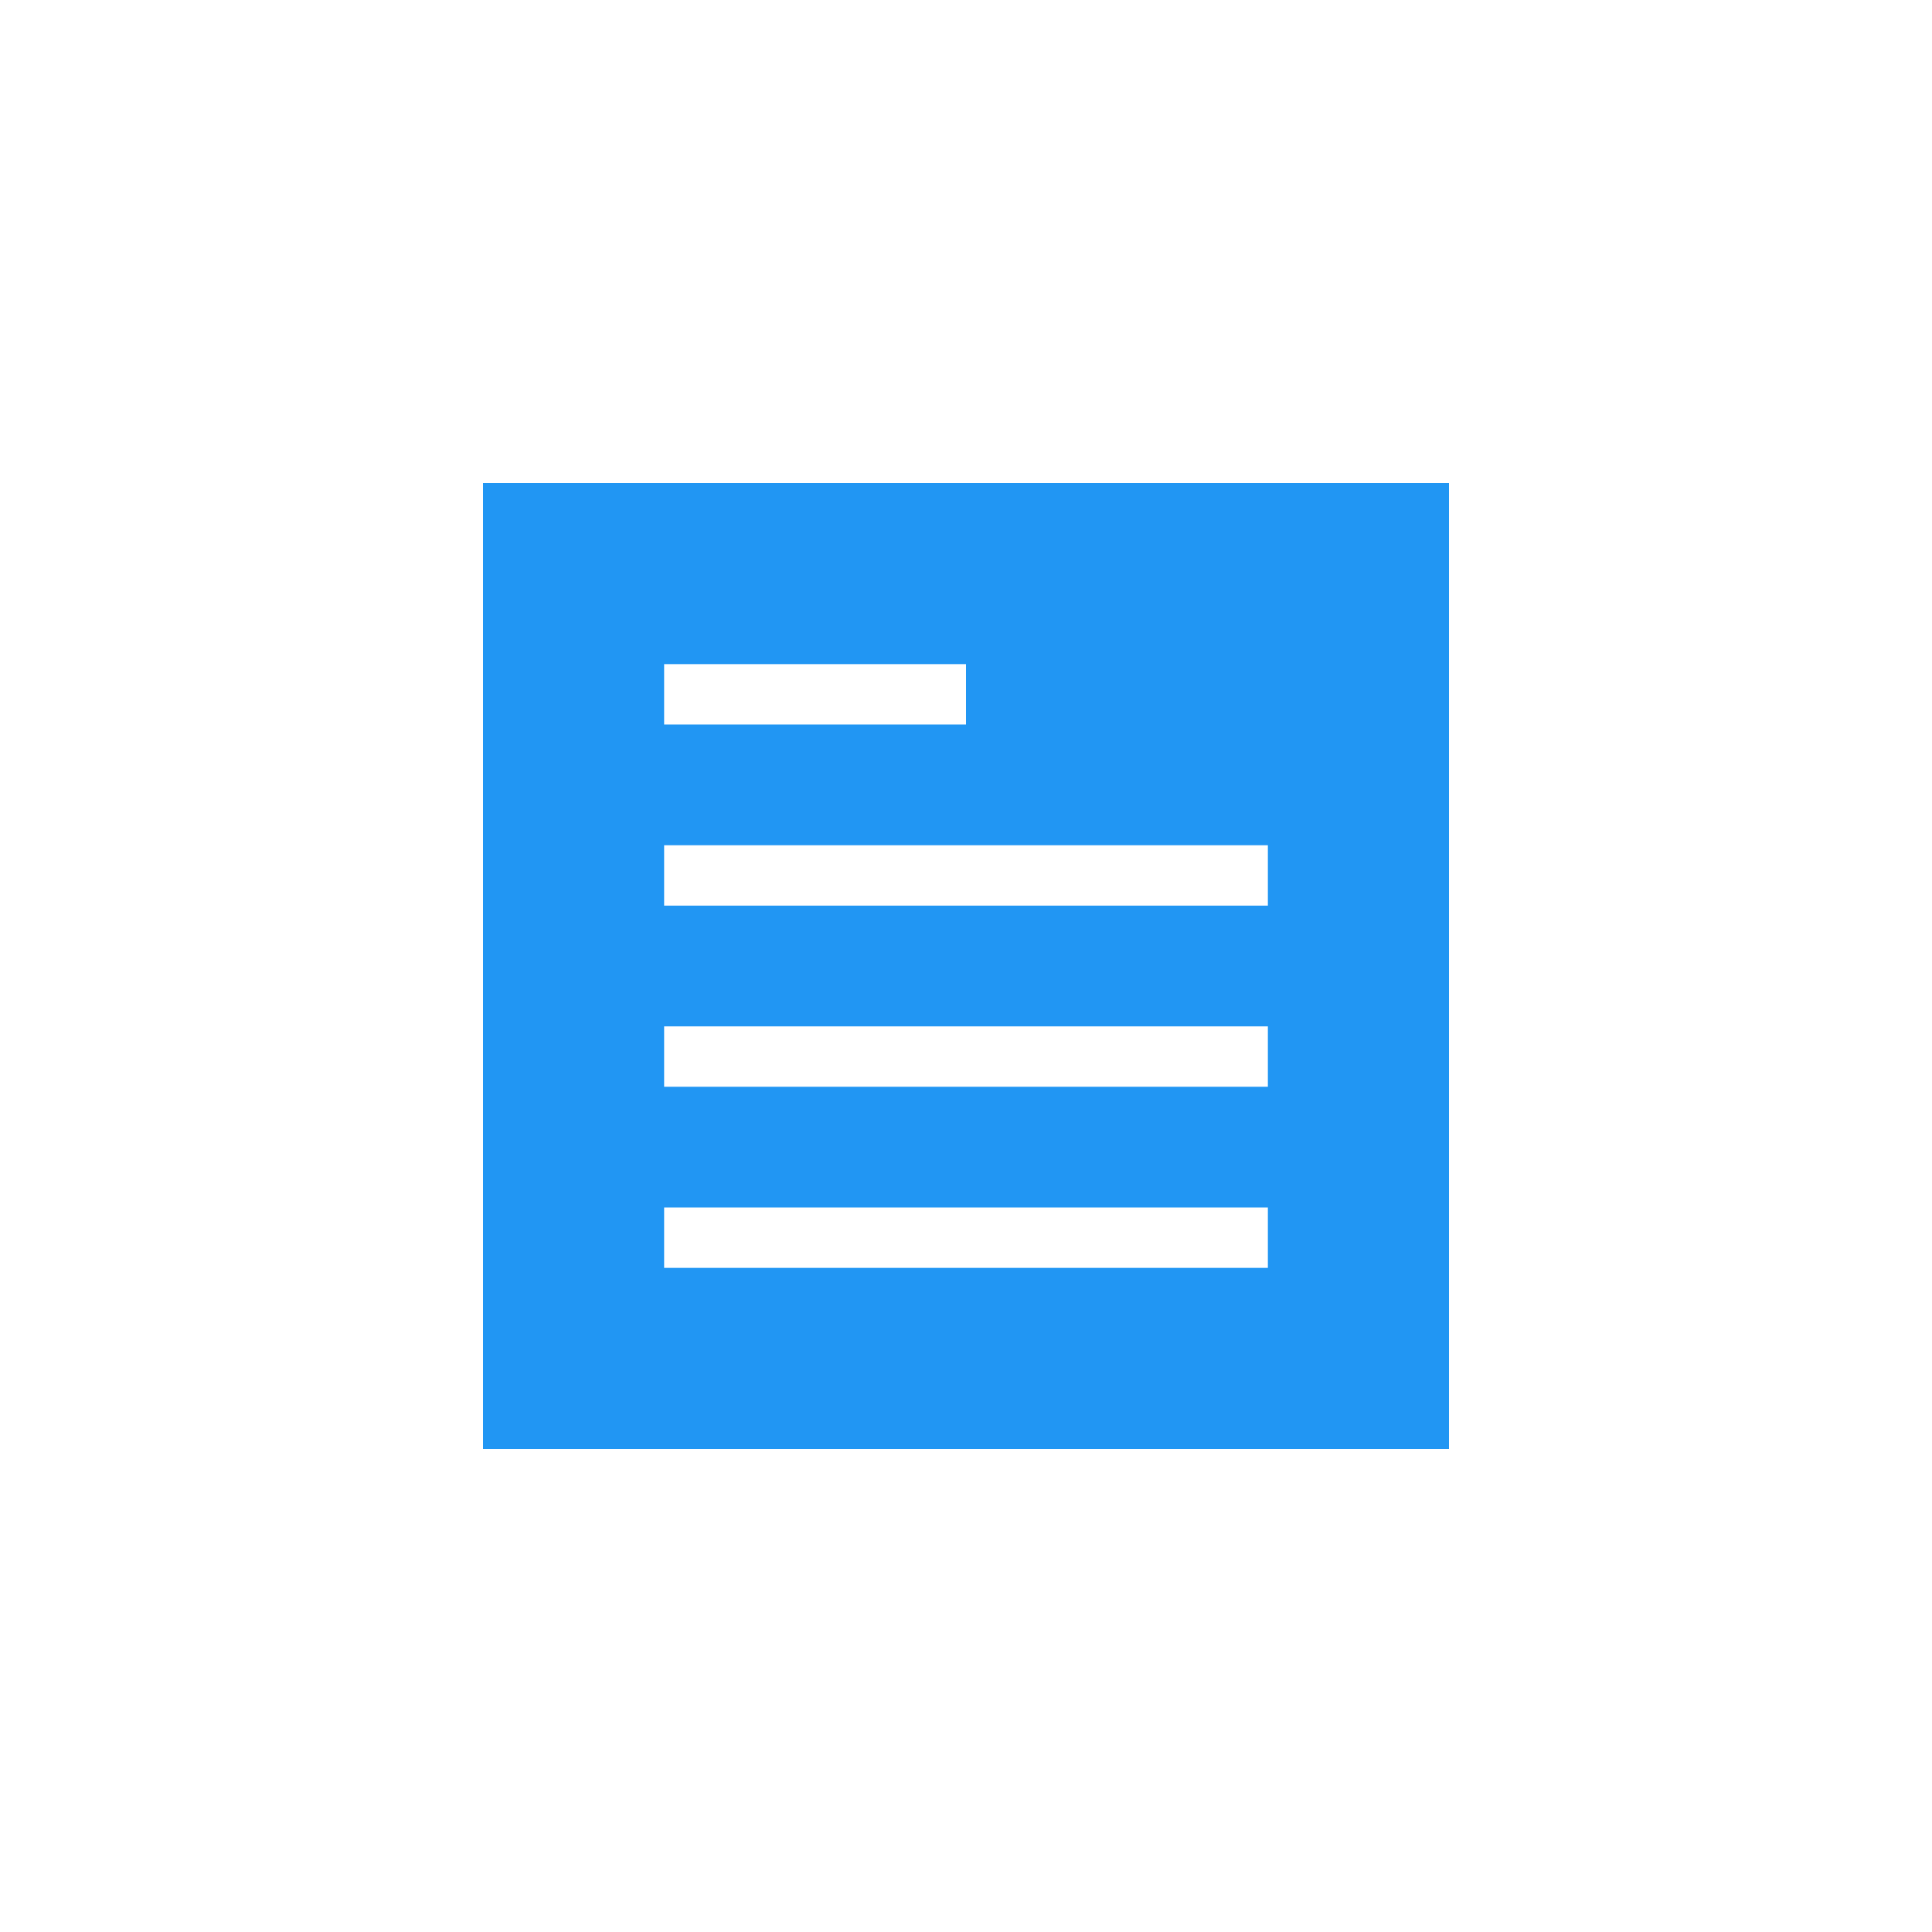
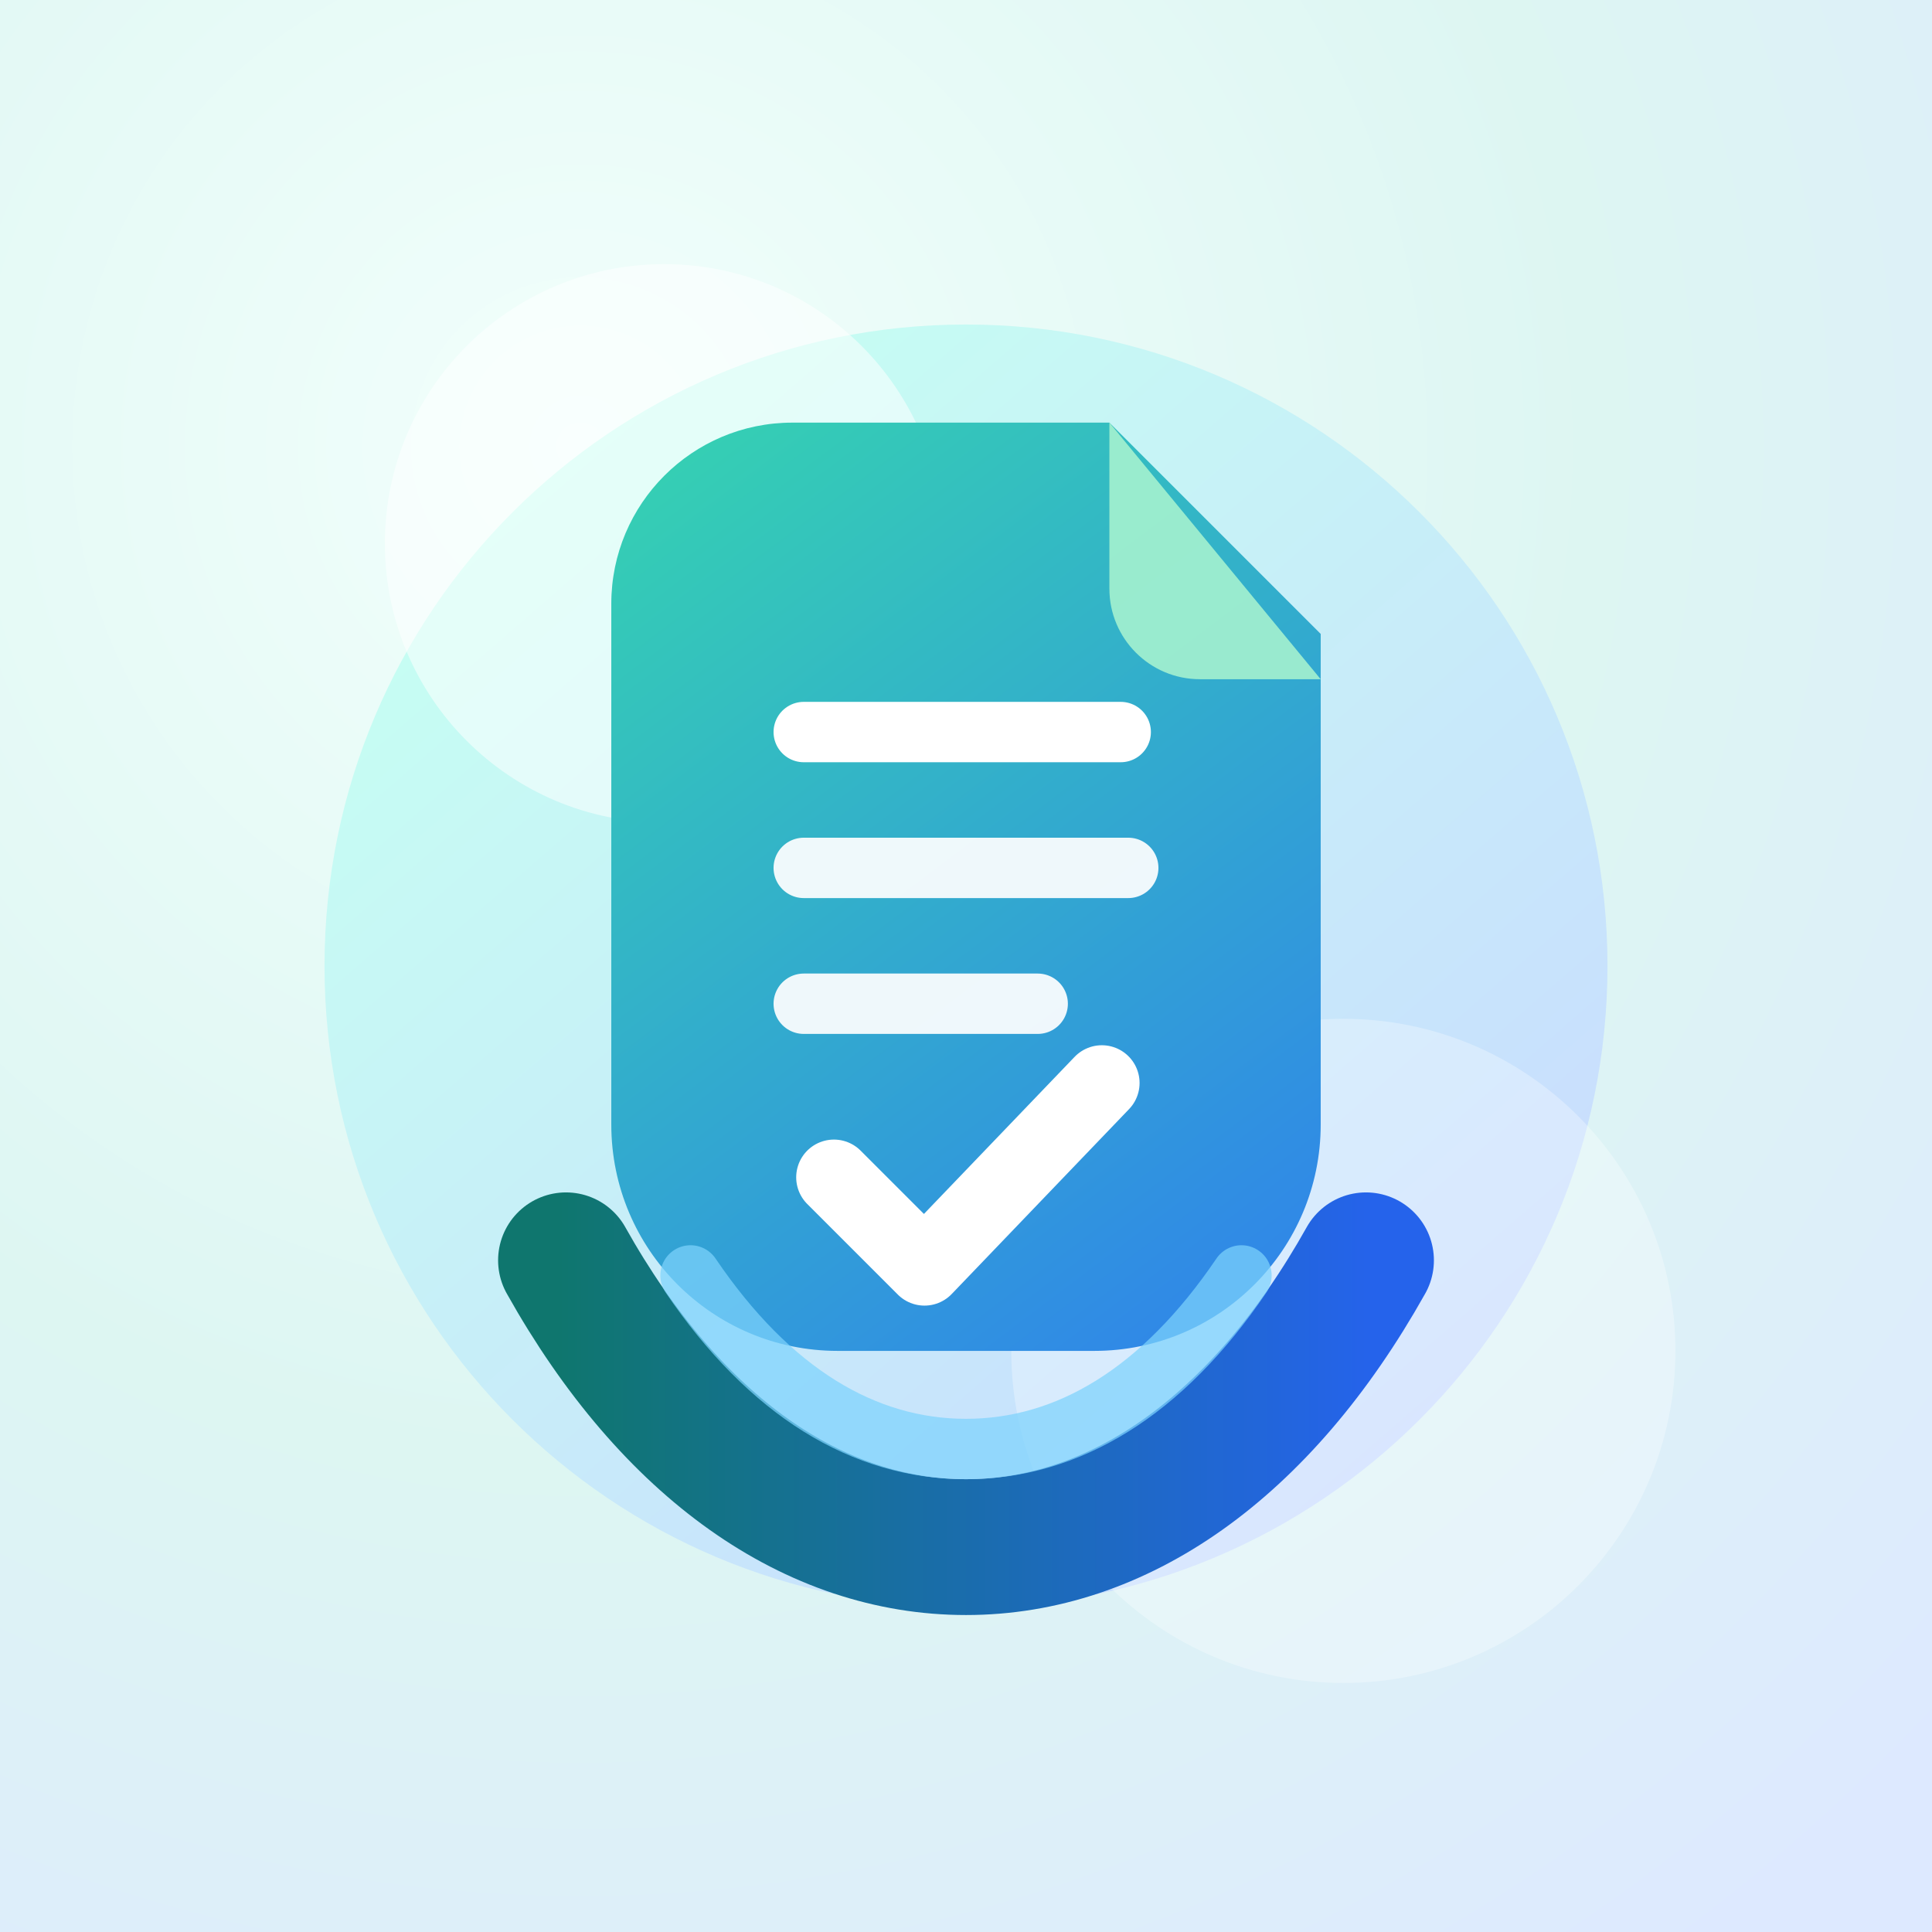
<svg xmlns="http://www.w3.org/2000/svg" width="512" height="512" viewBox="0 0 512 512" fill="none">
-   <rect width="512" height="512" fill="#FFFFFF" />
-   <path d="M128 128H384V384H128V128Z" fill="#2196F3" />
-   <path d="M176 224H336V240H176V224Z" fill="white" />
-   <path d="M176 272H336V288H176V272Z" fill="white" />
-   <path d="M176 320H336V336H176V320Z" fill="white" />
-   <path d="M176 176H256V192H176V176Z" fill="white" />
+   <defs>
+     <radialGradient id="carenestBg" cx="0" cy="0" r="1" gradientUnits="userSpaceOnUse" gradientTransform="translate(154 116) rotate(42.5) scale(504.024)">
+       <stop stop-color="#F2FFFC" />
+       <stop offset="0.54" stop-color="#DDF6F2" />
+       <stop offset="1" stop-color="#DDE9FF" />
+     </radialGradient>
+     <linearGradient id="carenestOrb" x1="136" y1="120" x2="374" y2="394" gradientUnits="userSpaceOnUse">
+       <stop stop-color="#C6FFF2" />
+       <stop offset="1" stop-color="#C9DBFF" />
+     </linearGradient>
+     <linearGradient id="carenestDoc" x1="176" y1="112" x2="360" y2="356" gradientUnits="userSpaceOnUse">
+       <stop stop-color="#35D1B2" />
+       <stop offset="1" stop-color="#2F80ED" />
+     </linearGradient>
+     <linearGradient id="carenestNest" x1="148" y1="348" x2="364" y2="348" gradientUnits="userSpaceOnUse">
+       <stop stop-color="#0F766E" />
+       <stop offset="1" stop-color="#2563EB" />
+     </linearGradient>
+   </defs>
+   <rect width="512" height="512" fill="url(#carenestBg)" />
+   <circle cx="256" cy="256" r="170" fill="url(#carenestOrb)" />
+   <circle cx="176" cy="144" r="74" fill="white" fill-opacity="0.52" />
+   <circle cx="356" cy="358" r="88" fill="#FFFFFF" fill-opacity="0.3" />
+   <path d="M210 112H294L350 168V298C350 331.137 323.137 358 290 358H222C188.863 358 162 331.137 162 298V160C162 133.49 183.49 112 210 112Z" fill="url(#carenestDoc)" />
+   <path d="M294 112V156C294 169.255 304.745 180 318 180H350" fill="#A7F3D0" fill-opacity="0.88" />
+   <path d="M213 194H297" stroke="white" stroke-width="16" stroke-linecap="round" />
+   <path d="M213 230H299" stroke="white" stroke-width="16" stroke-linecap="round" opacity="0.92" />
+   <path d="M213 266H275" stroke="white" stroke-width="16" stroke-linecap="round" opacity="0.92" />
+   <path d="M221 312L245 336L292 287" stroke="white" stroke-width="20" stroke-linecap="round" stroke-linejoin="round" />
+   <path d="M150 334C178 384 216 410 256 410C296 410 334 384 362 334" stroke="url(#carenestNest)" stroke-width="36" stroke-linecap="round" />
+   <path d="M183 338C204 369 229 384 256 384C283 384 308 369 329 338" stroke="#7DD3FC" stroke-opacity="0.72" stroke-width="16" stroke-linecap="round" />
</svg>
